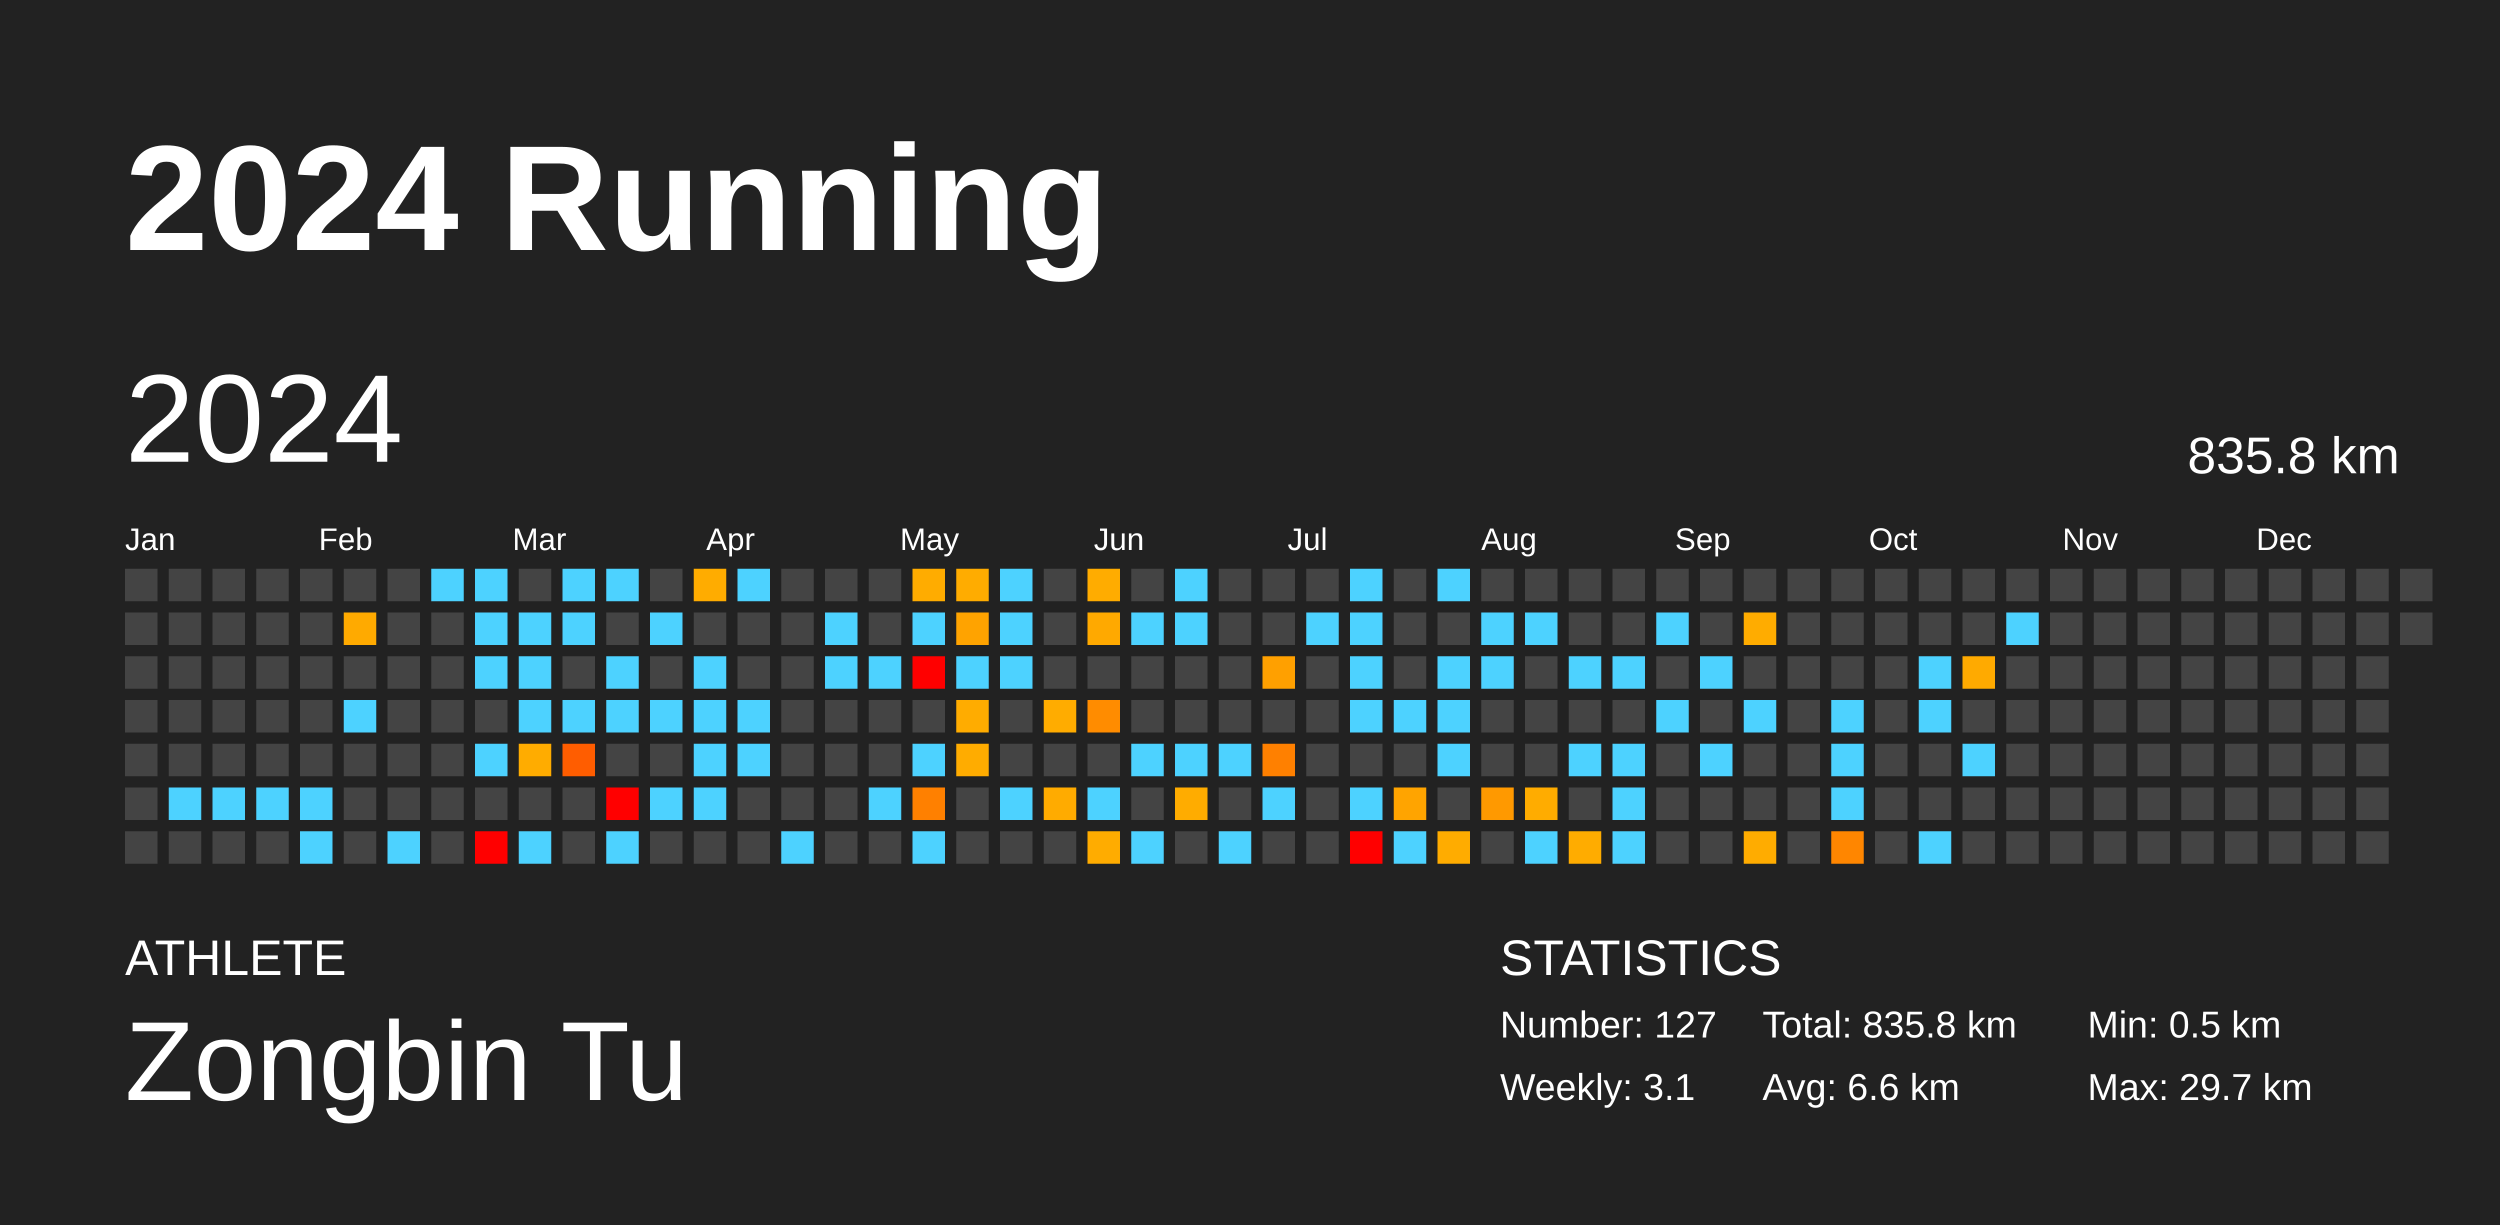
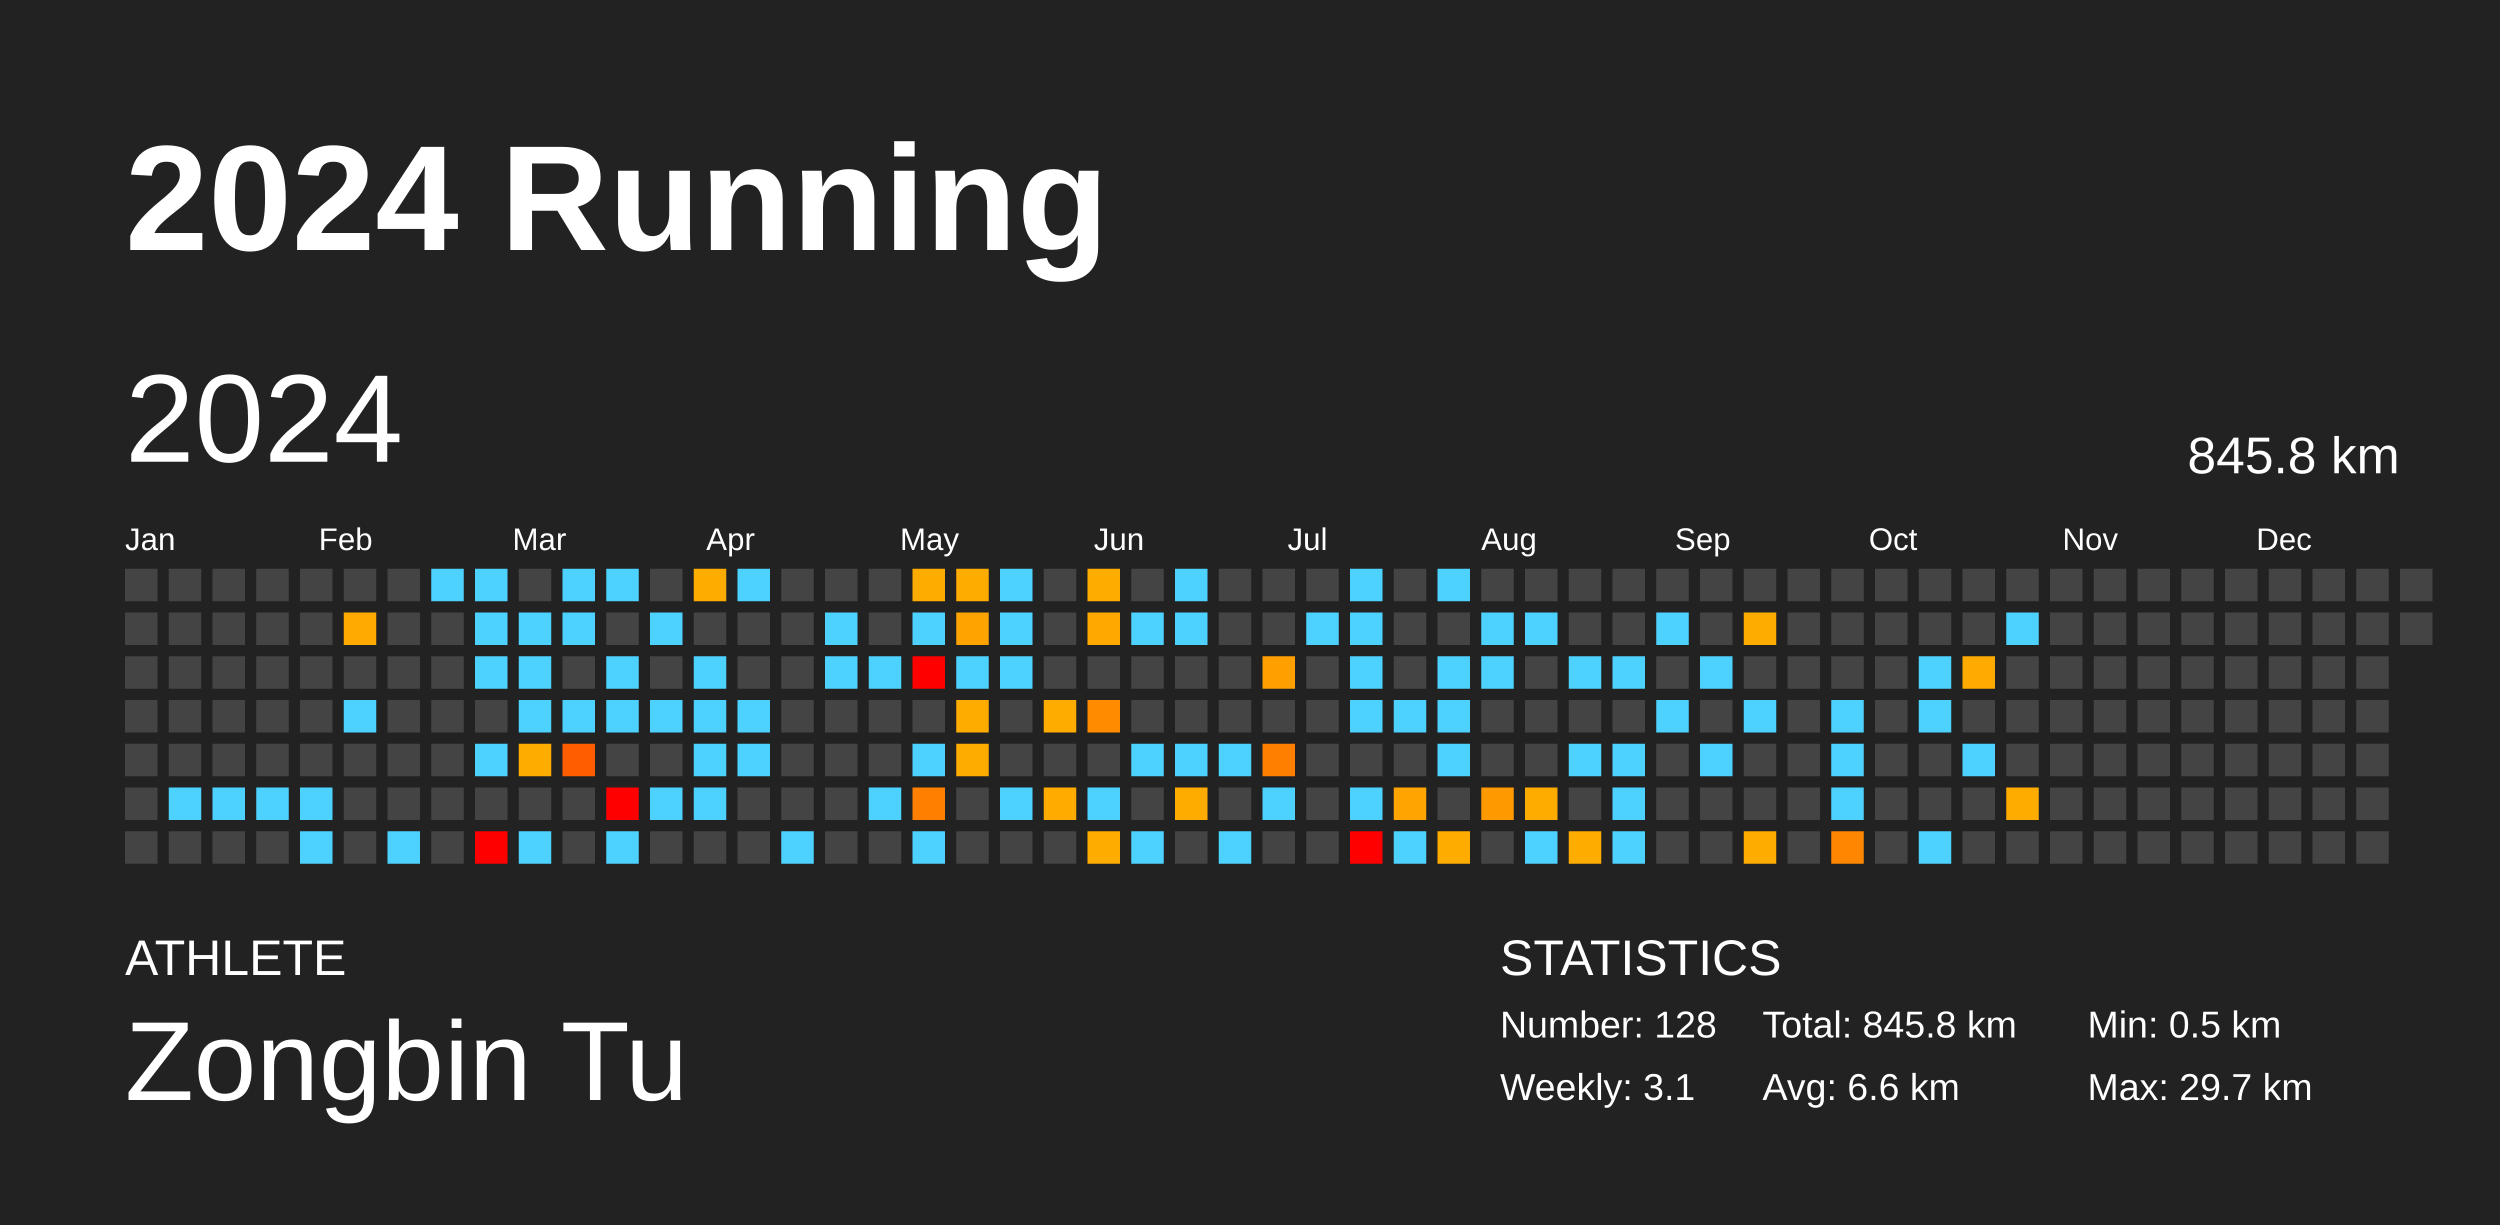
<svg xmlns="http://www.w3.org/2000/svg" baseProfile="full" height="98mm" version="1.1" viewBox="0,0,200,98" width="200mm">
  <defs />
  <rect fill="#222222" height="98" width="200" x="0" y="0" />
  <text fill="#FFFFFF" style="font-size:12px; font-family:Arial; font-weight:bold;" x="10" y="20">2024 Running</text>
  <text fill="#FFFFFF" style="font-size:4px; font-family:Arial" x="10" y="78">ATHLETE</text>
  <text fill="#FFFFFF" style="font-size:9px; font-family:Arial" x="10" y="88">Zongbin Tu</text>
  <text fill="#FFFFFF" style="font-size:4px; font-family:Arial" x="120" y="78">STATISTICS</text>
-   <text fill="#FFFFFF" style="font-size:3px; font-family:Arial" x="120" y="83">Number: 127</text>
+   <text fill="#FFFFFF" style="font-size:3px; font-family:Arial" x="120" y="83">Number: 128</text>
  <text fill="#FFFFFF" style="font-size:3px; font-family:Arial" x="120" y="88">Weekly: 3.1</text>
-   <text fill="#FFFFFF" style="font-size:3px; font-family:Arial" x="141" y="83">Total: 835.8 km</text>
+   <text fill="#FFFFFF" style="font-size:3px; font-family:Arial" x="141" y="83">Total: 845.8 km</text>
  <text fill="#FFFFFF" style="font-size:3px; font-family:Arial" x="141" y="88">Avg: 6.6 km</text>
  <text fill="#FFFFFF" style="font-size:3px; font-family:Arial" x="167" y="83">Min: 0.5 km</text>
  <text fill="#FFFFFF" style="font-size:3px; font-family:Arial" x="167" y="88">Max: 29.7 km</text>
  <text dominant-baseline="hanging" fill="#FFFFFF" style="font-size:10.0px; font-family:Arial;" x="10" y="30">2024</text>
-   <text dominant-baseline="hanging" fill="#FFFFFF" style="font-size:4.125px; font-family:Arial;" x="175" y="35">835.8 km</text>
+   <text dominant-baseline="hanging" fill="#FFFFFF" style="font-size:4.125px; font-family:Arial;" x="175" y="35">845.8 km</text>
  <text fill="#FFFFFF" style="font-size:2.5px; font-family:Arial" x="10.0" y="44">Jan</text>
  <text fill="#FFFFFF" style="font-size:2.5px; font-family:Arial" x="25.5" y="44">Feb</text>
  <text fill="#FFFFFF" style="font-size:2.5px; font-family:Arial" x="41.0" y="44">Mar</text>
  <text fill="#FFFFFF" style="font-size:2.5px; font-family:Arial" x="56.5" y="44">Apr</text>
  <text fill="#FFFFFF" style="font-size:2.5px; font-family:Arial" x="72.0" y="44">May</text>
  <text fill="#FFFFFF" style="font-size:2.5px; font-family:Arial" x="87.5" y="44">Jun</text>
  <text fill="#FFFFFF" style="font-size:2.5px; font-family:Arial" x="103.0" y="44">Jul</text>
  <text fill="#FFFFFF" style="font-size:2.5px; font-family:Arial" x="118.5" y="44">Aug</text>
  <text fill="#FFFFFF" style="font-size:2.5px; font-family:Arial" x="134.0" y="44">Sep</text>
  <text fill="#FFFFFF" style="font-size:2.5px; font-family:Arial" x="149.5" y="44">Oct</text>
  <text fill="#FFFFFF" style="font-size:2.5px; font-family:Arial" x="165.0" y="44">Nov</text>
  <text fill="#FFFFFF" style="font-size:2.5px; font-family:Arial" x="180.5" y="44">Dec</text>
  <rect fill="#444444" height="2.6" width="2.6" x="10.0" y="45.5" />
  <rect fill="#444444" height="2.6" width="2.6" x="10.0" y="49.0" />
  <rect fill="#444444" height="2.6" width="2.6" x="10.0" y="52.5" />
  <rect fill="#444444" height="2.6" width="2.6" x="10.0" y="56.0" />
  <rect fill="#444444" height="2.6" width="2.6" x="10.0" y="59.5" />
  <rect fill="#444444" height="2.6" width="2.6" x="10.0" y="63.0" />
  <rect fill="#444444" height="2.6" width="2.6" x="10.0" y="66.5" />
  <rect fill="#444444" height="2.6" width="2.6" x="13.5" y="45.5" />
  <rect fill="#444444" height="2.6" width="2.6" x="13.5" y="49.0" />
  <rect fill="#444444" height="2.6" width="2.6" x="13.5" y="52.5" />
  <rect fill="#444444" height="2.6" width="2.6" x="13.5" y="56.0" />
  <rect fill="#444444" height="2.6" width="2.6" x="13.5" y="59.5" />
  <rect fill="#4dd2ff" height="2.6" width="2.6" x="13.5" y="63.0" />
  <rect fill="#444444" height="2.6" width="2.6" x="13.5" y="66.5" />
  <rect fill="#444444" height="2.6" width="2.6" x="17.0" y="45.5" />
  <rect fill="#444444" height="2.6" width="2.6" x="17.0" y="49.0" />
  <rect fill="#444444" height="2.6" width="2.6" x="17.0" y="52.5" />
  <rect fill="#444444" height="2.6" width="2.6" x="17.0" y="56.0" />
  <rect fill="#444444" height="2.6" width="2.6" x="17.0" y="59.5" />
  <rect fill="#4dd2ff" height="2.6" width="2.6" x="17.0" y="63.0" />
  <rect fill="#444444" height="2.6" width="2.6" x="17.0" y="66.5" />
  <rect fill="#444444" height="2.6" width="2.6" x="20.5" y="45.5" />
  <rect fill="#444444" height="2.6" width="2.6" x="20.5" y="49.0" />
  <rect fill="#444444" height="2.6" width="2.6" x="20.5" y="52.5" />
  <rect fill="#444444" height="2.6" width="2.6" x="20.5" y="56.0" />
  <rect fill="#444444" height="2.6" width="2.6" x="20.5" y="59.5" />
  <rect fill="#4dd2ff" height="2.6" width="2.6" x="20.5" y="63.0" />
  <rect fill="#444444" height="2.6" width="2.6" x="20.5" y="66.5" />
  <rect fill="#444444" height="2.6" width="2.6" x="24.0" y="45.5" />
  <rect fill="#444444" height="2.6" width="2.6" x="24.0" y="49.0" />
  <rect fill="#444444" height="2.6" width="2.6" x="24.0" y="52.5" />
  <rect fill="#444444" height="2.6" width="2.6" x="24.0" y="56.0" />
  <rect fill="#444444" height="2.6" width="2.6" x="24.0" y="59.5" />
  <rect fill="#4dd2ff" height="2.6" width="2.6" x="24.0" y="63.0" />
  <rect fill="#4dd2ff" height="2.6" width="2.6" x="24.0" y="66.5" />
  <rect fill="#444444" height="2.6" width="2.6" x="27.5" y="45.5" />
  <rect fill="#ffaa00" height="2.6" width="2.6" x="27.5" y="49.0" />
  <rect fill="#444444" height="2.6" width="2.6" x="27.5" y="52.5" />
  <rect fill="#4dd2ff" height="2.6" width="2.6" x="27.5" y="56.0" />
  <rect fill="#444444" height="2.6" width="2.6" x="27.5" y="59.5" />
  <rect fill="#444444" height="2.6" width="2.6" x="27.5" y="63.0" />
  <rect fill="#444444" height="2.6" width="2.6" x="27.5" y="66.5" />
  <rect fill="#444444" height="2.6" width="2.6" x="31.0" y="45.5" />
  <rect fill="#444444" height="2.6" width="2.6" x="31.0" y="49.0" />
  <rect fill="#444444" height="2.6" width="2.6" x="31.0" y="52.5" />
  <rect fill="#444444" height="2.6" width="2.6" x="31.0" y="56.0" />
  <rect fill="#444444" height="2.6" width="2.6" x="31.0" y="59.5" />
  <rect fill="#444444" height="2.6" width="2.6" x="31.0" y="63.0" />
  <rect fill="#4dd2ff" height="2.6" width="2.6" x="31.0" y="66.5" />
  <rect fill="#4dd2ff" height="2.6" width="2.6" x="34.5" y="45.5" />
  <rect fill="#444444" height="2.6" width="2.6" x="34.5" y="49.0" />
  <rect fill="#444444" height="2.6" width="2.6" x="34.5" y="52.5" />
  <rect fill="#444444" height="2.6" width="2.6" x="34.5" y="56.0" />
  <rect fill="#444444" height="2.6" width="2.6" x="34.5" y="59.5" />
  <rect fill="#444444" height="2.6" width="2.6" x="34.5" y="63.0" />
  <rect fill="#444444" height="2.6" width="2.6" x="34.5" y="66.5" />
  <rect fill="#4dd2ff" height="2.6" width="2.6" x="38.0" y="45.5" />
  <rect fill="#4dd2ff" height="2.6" width="2.6" x="38.0" y="49.0" />
  <rect fill="#4dd2ff" height="2.6" width="2.6" x="38.0" y="52.5" />
  <rect fill="#444444" height="2.6" width="2.6" x="38.0" y="56.0" />
  <rect fill="#4dd2ff" height="2.6" width="2.6" x="38.0" y="59.5" />
  <rect fill="#444444" height="2.6" width="2.6" x="38.0" y="63.0" />
  <rect fill="red" height="2.6" width="2.6" x="38.0" y="66.5" />
  <rect fill="#444444" height="2.6" width="2.6" x="41.5" y="45.5" />
  <rect fill="#4dd2ff" height="2.6" width="2.6" x="41.5" y="49.0" />
  <rect fill="#4dd2ff" height="2.6" width="2.6" x="41.5" y="52.5" />
  <rect fill="#4dd2ff" height="2.6" width="2.6" x="41.5" y="56.0" />
  <rect fill="#ffac00" height="2.6" width="2.6" x="41.5" y="59.5" />
  <rect fill="#444444" height="2.6" width="2.6" x="41.5" y="63.0" />
  <rect fill="#4dd2ff" height="2.6" width="2.6" x="41.5" y="66.5" />
  <rect fill="#4dd2ff" height="2.6" width="2.6" x="45.0" y="45.5" />
  <rect fill="#4dd2ff" height="2.6" width="2.6" x="45.0" y="49.0" />
  <rect fill="#444444" height="2.6" width="2.6" x="45.0" y="52.5" />
  <rect fill="#4dd2ff" height="2.6" width="2.6" x="45.0" y="56.0" />
  <rect fill="#ff5d00" height="2.6" width="2.6" x="45.0" y="59.5" />
  <rect fill="#444444" height="2.6" width="2.6" x="45.0" y="63.0" />
  <rect fill="#444444" height="2.6" width="2.6" x="45.0" y="66.5" />
  <rect fill="#4dd2ff" height="2.6" width="2.6" x="48.5" y="45.5" />
  <rect fill="#444444" height="2.6" width="2.6" x="48.5" y="49.0" />
  <rect fill="#4dd2ff" height="2.6" width="2.6" x="48.5" y="52.5" />
  <rect fill="#4dd2ff" height="2.6" width="2.6" x="48.5" y="56.0" />
  <rect fill="#444444" height="2.6" width="2.6" x="48.5" y="59.5" />
  <rect fill="red" height="2.6" width="2.6" x="48.5" y="63.0" />
  <rect fill="#4dd2ff" height="2.6" width="2.6" x="48.5" y="66.5" />
  <rect fill="#444444" height="2.6" width="2.6" x="52.0" y="45.5" />
  <rect fill="#4dd2ff" height="2.6" width="2.6" x="52.0" y="49.0" />
  <rect fill="#444444" height="2.6" width="2.6" x="52.0" y="52.5" />
  <rect fill="#4dd2ff" height="2.6" width="2.6" x="52.0" y="56.0" />
  <rect fill="#444444" height="2.6" width="2.6" x="52.0" y="59.5" />
  <rect fill="#4dd2ff" height="2.6" width="2.6" x="52.0" y="63.0" />
  <rect fill="#444444" height="2.6" width="2.6" x="52.0" y="66.5" />
  <rect fill="#ffac00" height="2.6" width="2.6" x="55.5" y="45.5" />
  <rect fill="#444444" height="2.6" width="2.6" x="55.5" y="49.0" />
  <rect fill="#4dd2ff" height="2.6" width="2.6" x="55.5" y="52.5" />
  <rect fill="#4dd2ff" height="2.6" width="2.6" x="55.5" y="56.0" />
  <rect fill="#4dd2ff" height="2.6" width="2.6" x="55.5" y="59.5" />
  <rect fill="#4dd2ff" height="2.6" width="2.6" x="55.5" y="63.0" />
  <rect fill="#444444" height="2.6" width="2.6" x="55.5" y="66.5" />
  <rect fill="#4dd2ff" height="2.6" width="2.6" x="59.0" y="45.5" />
  <rect fill="#444444" height="2.6" width="2.6" x="59.0" y="49.0" />
  <rect fill="#444444" height="2.6" width="2.6" x="59.0" y="52.5" />
  <rect fill="#4dd2ff" height="2.6" width="2.6" x="59.0" y="56.0" />
  <rect fill="#4dd2ff" height="2.6" width="2.6" x="59.0" y="59.5" />
  <rect fill="#444444" height="2.6" width="2.6" x="59.0" y="63.0" />
  <rect fill="#444444" height="2.6" width="2.6" x="59.0" y="66.5" />
  <rect fill="#444444" height="2.6" width="2.6" x="62.5" y="45.5" />
  <rect fill="#444444" height="2.6" width="2.6" x="62.5" y="49.0" />
  <rect fill="#444444" height="2.6" width="2.6" x="62.5" y="52.5" />
  <rect fill="#444444" height="2.6" width="2.6" x="62.5" y="56.0" />
  <rect fill="#444444" height="2.6" width="2.6" x="62.5" y="59.5" />
  <rect fill="#444444" height="2.6" width="2.6" x="62.5" y="63.0" />
  <rect fill="#4dd2ff" height="2.6" width="2.6" x="62.5" y="66.5" />
  <rect fill="#444444" height="2.6" width="2.6" x="66.0" y="45.5" />
  <rect fill="#4dd2ff" height="2.6" width="2.6" x="66.0" y="49.0" />
  <rect fill="#4dd2ff" height="2.6" width="2.6" x="66.0" y="52.5" />
  <rect fill="#444444" height="2.6" width="2.6" x="66.0" y="56.0" />
  <rect fill="#444444" height="2.6" width="2.6" x="66.0" y="59.5" />
  <rect fill="#444444" height="2.6" width="2.6" x="66.0" y="63.0" />
  <rect fill="#444444" height="2.6" width="2.6" x="66.0" y="66.5" />
  <rect fill="#444444" height="2.6" width="2.6" x="69.5" y="45.5" />
  <rect fill="#444444" height="2.6" width="2.6" x="69.5" y="49.0" />
  <rect fill="#4dd2ff" height="2.6" width="2.6" x="69.5" y="52.5" />
  <rect fill="#444444" height="2.6" width="2.6" x="69.5" y="56.0" />
  <rect fill="#444444" height="2.6" width="2.6" x="69.5" y="59.5" />
  <rect fill="#4dd2ff" height="2.6" width="2.6" x="69.5" y="63.0" />
  <rect fill="#444444" height="2.6" width="2.6" x="69.5" y="66.5" />
  <rect fill="#ffac00" height="2.6" width="2.6" x="73.0" y="45.5" />
  <rect fill="#4dd2ff" height="2.6" width="2.6" x="73.0" y="49.0" />
  <rect fill="red" height="2.6" width="2.6" x="73.0" y="52.5" />
  <rect fill="#444444" height="2.6" width="2.6" x="73.0" y="56.0" />
  <rect fill="#4dd2ff" height="2.6" width="2.6" x="73.0" y="59.5" />
  <rect fill="#ff8000" height="2.6" width="2.6" x="73.0" y="63.0" />
  <rect fill="#4dd2ff" height="2.6" width="2.6" x="73.0" y="66.5" />
  <rect fill="#ffac00" height="2.6" width="2.6" x="76.5" y="45.5" />
  <rect fill="#ffa300" height="2.6" width="2.6" x="76.5" y="49.0" />
  <rect fill="#4dd2ff" height="2.6" width="2.6" x="76.5" y="52.5" />
  <rect fill="#ffac00" height="2.6" width="2.6" x="76.5" y="56.0" />
  <rect fill="#ffac00" height="2.6" width="2.6" x="76.5" y="59.5" />
  <rect fill="#444444" height="2.6" width="2.6" x="76.5" y="63.0" />
  <rect fill="#444444" height="2.6" width="2.6" x="76.5" y="66.5" />
  <rect fill="#4dd2ff" height="2.6" width="2.6" x="80.0" y="45.5" />
  <rect fill="#4dd2ff" height="2.6" width="2.6" x="80.0" y="49.0" />
  <rect fill="#4dd2ff" height="2.6" width="2.6" x="80.0" y="52.5" />
  <rect fill="#444444" height="2.6" width="2.6" x="80.0" y="56.0" />
  <rect fill="#444444" height="2.6" width="2.6" x="80.0" y="59.5" />
  <rect fill="#4dd2ff" height="2.6" width="2.6" x="80.0" y="63.0" />
  <rect fill="#444444" height="2.6" width="2.6" x="80.0" y="66.5" />
  <rect fill="#444444" height="2.6" width="2.6" x="83.5" y="45.5" />
  <rect fill="#444444" height="2.6" width="2.6" x="83.5" y="49.0" />
  <rect fill="#444444" height="2.6" width="2.6" x="83.5" y="52.5" />
  <rect fill="#ffac00" height="2.6" width="2.6" x="83.5" y="56.0" />
  <rect fill="#444444" height="2.6" width="2.6" x="83.5" y="59.5" />
  <rect fill="#ffab00" height="2.6" width="2.6" x="83.5" y="63.0" />
  <rect fill="#444444" height="2.6" width="2.6" x="83.5" y="66.5" />
  <rect fill="#ffac00" height="2.6" width="2.6" x="87.0" y="45.5" />
  <rect fill="#ffa900" height="2.6" width="2.6" x="87.0" y="49.0" />
  <rect fill="#444444" height="2.6" width="2.6" x="87.0" y="52.5" />
  <rect fill="#ff8c00" height="2.6" width="2.6" x="87.0" y="56.0" />
  <rect fill="#444444" height="2.6" width="2.6" x="87.0" y="59.5" />
  <rect fill="#4dd2ff" height="2.6" width="2.6" x="87.0" y="63.0" />
  <rect fill="#ffac00" height="2.6" width="2.6" x="87.0" y="66.5" />
  <rect fill="#444444" height="2.6" width="2.6" x="90.5" y="45.5" />
  <rect fill="#4dd2ff" height="2.6" width="2.6" x="90.5" y="49.0" />
  <rect fill="#444444" height="2.6" width="2.6" x="90.5" y="52.5" />
  <rect fill="#444444" height="2.6" width="2.6" x="90.5" y="56.0" />
  <rect fill="#4dd2ff" height="2.6" width="2.6" x="90.5" y="59.5" />
  <rect fill="#444444" height="2.6" width="2.6" x="90.5" y="63.0" />
  <rect fill="#4dd2ff" height="2.6" width="2.6" x="90.5" y="66.5" />
  <rect fill="#4dd2ff" height="2.6" width="2.6" x="94.0" y="45.5" />
  <rect fill="#4dd2ff" height="2.6" width="2.6" x="94.0" y="49.0" />
  <rect fill="#444444" height="2.6" width="2.6" x="94.0" y="52.5" />
  <rect fill="#444444" height="2.6" width="2.6" x="94.0" y="56.0" />
  <rect fill="#4dd2ff" height="2.6" width="2.6" x="94.0" y="59.5" />
  <rect fill="#ffac00" height="2.6" width="2.6" x="94.0" y="63.0" />
  <rect fill="#444444" height="2.6" width="2.6" x="94.0" y="66.5" />
  <rect fill="#444444" height="2.6" width="2.6" x="97.5" y="45.5" />
  <rect fill="#444444" height="2.6" width="2.6" x="97.5" y="49.0" />
  <rect fill="#444444" height="2.6" width="2.6" x="97.5" y="52.5" />
  <rect fill="#444444" height="2.6" width="2.6" x="97.5" y="56.0" />
  <rect fill="#4dd2ff" height="2.6" width="2.6" x="97.5" y="59.5" />
  <rect fill="#444444" height="2.6" width="2.6" x="97.5" y="63.0" />
  <rect fill="#4dd2ff" height="2.6" width="2.6" x="97.5" y="66.5" />
  <rect fill="#444444" height="2.6" width="2.6" x="101.0" y="45.5" />
  <rect fill="#444444" height="2.6" width="2.6" x="101.0" y="49.0" />
  <rect fill="#ffa000" height="2.6" width="2.6" x="101.0" y="52.5" />
  <rect fill="#444444" height="2.6" width="2.6" x="101.0" y="56.0" />
  <rect fill="#ff8000" height="2.6" width="2.6" x="101.0" y="59.5" />
  <rect fill="#4dd2ff" height="2.6" width="2.6" x="101.0" y="63.0" />
  <rect fill="#444444" height="2.6" width="2.6" x="101.0" y="66.5" />
  <rect fill="#444444" height="2.6" width="2.6" x="104.5" y="45.5" />
  <rect fill="#4dd2ff" height="2.6" width="2.6" x="104.5" y="49.0" />
  <rect fill="#444444" height="2.6" width="2.6" x="104.5" y="52.5" />
  <rect fill="#444444" height="2.6" width="2.6" x="104.5" y="56.0" />
  <rect fill="#444444" height="2.6" width="2.6" x="104.5" y="59.5" />
  <rect fill="#444444" height="2.6" width="2.6" x="104.5" y="63.0" />
  <rect fill="#444444" height="2.6" width="2.6" x="104.5" y="66.5" />
  <rect fill="#4dd2ff" height="2.6" width="2.6" x="108.0" y="45.5" />
  <rect fill="#4dd2ff" height="2.6" width="2.6" x="108.0" y="49.0" />
  <rect fill="#4dd2ff" height="2.6" width="2.6" x="108.0" y="52.5" />
  <rect fill="#4dd2ff" height="2.6" width="2.6" x="108.0" y="56.0" />
  <rect fill="#444444" height="2.6" width="2.6" x="108.0" y="59.5" />
  <rect fill="#4dd2ff" height="2.6" width="2.6" x="108.0" y="63.0" />
  <rect fill="red" height="2.6" width="2.6" x="108.0" y="66.5" />
  <rect fill="#444444" height="2.6" width="2.6" x="111.5" y="45.5" />
  <rect fill="#444444" height="2.6" width="2.6" x="111.5" y="49.0" />
  <rect fill="#444444" height="2.6" width="2.6" x="111.5" y="52.5" />
  <rect fill="#4dd2ff" height="2.6" width="2.6" x="111.5" y="56.0" />
  <rect fill="#444444" height="2.6" width="2.6" x="111.5" y="59.5" />
  <rect fill="#ffa400" height="2.6" width="2.6" x="111.5" y="63.0" />
  <rect fill="#4dd2ff" height="2.6" width="2.6" x="111.5" y="66.5" />
  <rect fill="#4dd2ff" height="2.6" width="2.6" x="115.0" y="45.5" />
  <rect fill="#444444" height="2.6" width="2.6" x="115.0" y="49.0" />
  <rect fill="#4dd2ff" height="2.6" width="2.6" x="115.0" y="52.5" />
  <rect fill="#4dd2ff" height="2.6" width="2.6" x="115.0" y="56.0" />
  <rect fill="#4dd2ff" height="2.6" width="2.6" x="115.0" y="59.5" />
  <rect fill="#444444" height="2.6" width="2.6" x="115.0" y="63.0" />
  <rect fill="#ffac00" height="2.6" width="2.6" x="115.0" y="66.5" />
  <rect fill="#444444" height="2.6" width="2.6" x="118.5" y="45.5" />
  <rect fill="#4dd2ff" height="2.6" width="2.6" x="118.5" y="49.0" />
  <rect fill="#4dd2ff" height="2.6" width="2.6" x="118.5" y="52.5" />
  <rect fill="#444444" height="2.6" width="2.6" x="118.5" y="56.0" />
  <rect fill="#444444" height="2.6" width="2.6" x="118.5" y="59.5" />
  <rect fill="#ff9900" height="2.6" width="2.6" x="118.5" y="63.0" />
  <rect fill="#444444" height="2.6" width="2.6" x="118.5" y="66.5" />
  <rect fill="#444444" height="2.6" width="2.6" x="122.0" y="45.5" />
  <rect fill="#4dd2ff" height="2.6" width="2.6" x="122.0" y="49.0" />
  <rect fill="#444444" height="2.6" width="2.6" x="122.0" y="52.5" />
  <rect fill="#444444" height="2.6" width="2.6" x="122.0" y="56.0" />
  <rect fill="#444444" height="2.6" width="2.6" x="122.0" y="59.5" />
  <rect fill="#ffac00" height="2.6" width="2.6" x="122.0" y="63.0" />
  <rect fill="#4dd2ff" height="2.6" width="2.6" x="122.0" y="66.5" />
  <rect fill="#444444" height="2.6" width="2.6" x="125.5" y="45.5" />
  <rect fill="#444444" height="2.6" width="2.6" x="125.5" y="49.0" />
  <rect fill="#4dd2ff" height="2.6" width="2.6" x="125.5" y="52.5" />
  <rect fill="#444444" height="2.6" width="2.6" x="125.5" y="56.0" />
  <rect fill="#4dd2ff" height="2.6" width="2.6" x="125.5" y="59.5" />
  <rect fill="#444444" height="2.6" width="2.6" x="125.5" y="63.0" />
  <rect fill="#ffac00" height="2.6" width="2.6" x="125.5" y="66.5" />
  <rect fill="#444444" height="2.6" width="2.6" x="129.0" y="45.5" />
  <rect fill="#444444" height="2.6" width="2.6" x="129.0" y="49.0" />
  <rect fill="#4dd2ff" height="2.6" width="2.6" x="129.0" y="52.5" />
  <rect fill="#444444" height="2.6" width="2.6" x="129.0" y="56.0" />
  <rect fill="#4dd2ff" height="2.6" width="2.6" x="129.0" y="59.5" />
  <rect fill="#4dd2ff" height="2.6" width="2.6" x="129.0" y="63.0" />
  <rect fill="#4dd2ff" height="2.6" width="2.6" x="129.0" y="66.5" />
  <rect fill="#444444" height="2.6" width="2.6" x="132.5" y="45.5" />
  <rect fill="#4dd2ff" height="2.6" width="2.6" x="132.5" y="49.0" />
  <rect fill="#444444" height="2.6" width="2.6" x="132.5" y="52.5" />
  <rect fill="#4dd2ff" height="2.6" width="2.6" x="132.5" y="56.0" />
  <rect fill="#444444" height="2.6" width="2.6" x="132.5" y="59.5" />
  <rect fill="#444444" height="2.6" width="2.6" x="132.5" y="63.0" />
  <rect fill="#444444" height="2.6" width="2.6" x="132.5" y="66.5" />
  <rect fill="#444444" height="2.6" width="2.6" x="136.0" y="45.5" />
  <rect fill="#444444" height="2.6" width="2.6" x="136.0" y="49.0" />
  <rect fill="#4dd2ff" height="2.6" width="2.6" x="136.0" y="52.5" />
  <rect fill="#444444" height="2.6" width="2.6" x="136.0" y="56.0" />
  <rect fill="#4dd2ff" height="2.6" width="2.6" x="136.0" y="59.5" />
  <rect fill="#444444" height="2.6" width="2.6" x="136.0" y="63.0" />
  <rect fill="#444444" height="2.6" width="2.6" x="136.0" y="66.5" />
  <rect fill="#444444" height="2.6" width="2.6" x="139.5" y="45.5" />
  <rect fill="#ffac00" height="2.6" width="2.6" x="139.5" y="49.0" />
  <rect fill="#444444" height="2.6" width="2.6" x="139.5" y="52.5" />
  <rect fill="#4dd2ff" height="2.6" width="2.6" x="139.5" y="56.0" />
  <rect fill="#444444" height="2.6" width="2.6" x="139.5" y="59.5" />
  <rect fill="#444444" height="2.6" width="2.6" x="139.5" y="63.0" />
  <rect fill="#ffac00" height="2.6" width="2.6" x="139.5" y="66.5" />
  <rect fill="#444444" height="2.6" width="2.6" x="143.0" y="45.5" />
  <rect fill="#444444" height="2.6" width="2.6" x="143.0" y="49.0" />
  <rect fill="#444444" height="2.6" width="2.6" x="143.0" y="52.5" />
  <rect fill="#444444" height="2.6" width="2.6" x="143.0" y="56.0" />
  <rect fill="#444444" height="2.6" width="2.6" x="143.0" y="59.5" />
  <rect fill="#444444" height="2.6" width="2.6" x="143.0" y="63.0" />
  <rect fill="#444444" height="2.6" width="2.6" x="143.0" y="66.5" />
  <rect fill="#444444" height="2.6" width="2.6" x="146.5" y="45.5" />
  <rect fill="#444444" height="2.6" width="2.6" x="146.5" y="49.0" />
  <rect fill="#444444" height="2.6" width="2.6" x="146.5" y="52.5" />
  <rect fill="#4dd2ff" height="2.6" width="2.6" x="146.5" y="56.0" />
  <rect fill="#4dd2ff" height="2.6" width="2.6" x="146.5" y="59.5" />
  <rect fill="#4dd2ff" height="2.6" width="2.6" x="146.5" y="63.0" />
  <rect fill="#ff8600" height="2.6" width="2.6" x="146.5" y="66.5" />
  <rect fill="#444444" height="2.6" width="2.6" x="150.0" y="45.5" />
  <rect fill="#444444" height="2.6" width="2.6" x="150.0" y="49.0" />
  <rect fill="#444444" height="2.6" width="2.6" x="150.0" y="52.5" />
  <rect fill="#444444" height="2.6" width="2.6" x="150.0" y="56.0" />
  <rect fill="#444444" height="2.6" width="2.6" x="150.0" y="59.5" />
  <rect fill="#444444" height="2.6" width="2.6" x="150.0" y="63.0" />
  <rect fill="#444444" height="2.6" width="2.6" x="150.0" y="66.5" />
  <rect fill="#444444" height="2.6" width="2.6" x="153.5" y="45.5" />
  <rect fill="#444444" height="2.6" width="2.6" x="153.5" y="49.0" />
  <rect fill="#4dd2ff" height="2.6" width="2.6" x="153.5" y="52.5" />
  <rect fill="#4dd2ff" height="2.6" width="2.6" x="153.5" y="56.0" />
  <rect fill="#444444" height="2.6" width="2.6" x="153.5" y="59.5" />
  <rect fill="#444444" height="2.6" width="2.6" x="153.5" y="63.0" />
  <rect fill="#4dd2ff" height="2.6" width="2.6" x="153.5" y="66.5" />
  <rect fill="#444444" height="2.6" width="2.6" x="157.0" y="45.5" />
  <rect fill="#444444" height="2.6" width="2.6" x="157.0" y="49.0" />
  <rect fill="#ffaa00" height="2.6" width="2.6" x="157.0" y="52.5" />
  <rect fill="#444444" height="2.6" width="2.6" x="157.0" y="56.0" />
  <rect fill="#4dd2ff" height="2.6" width="2.6" x="157.0" y="59.5" />
  <rect fill="#444444" height="2.6" width="2.6" x="157.0" y="63.0" />
  <rect fill="#444444" height="2.6" width="2.6" x="157.0" y="66.5" />
  <rect fill="#444444" height="2.6" width="2.6" x="160.5" y="45.5" />
  <rect fill="#4dd2ff" height="2.6" width="2.6" x="160.5" y="49.0" />
  <rect fill="#444444" height="2.6" width="2.6" x="160.5" y="52.5" />
  <rect fill="#444444" height="2.6" width="2.6" x="160.5" y="56.0" />
  <rect fill="#444444" height="2.6" width="2.6" x="160.5" y="59.5" />
-   <rect fill="#444444" height="2.6" width="2.6" x="160.5" y="63.0" />
+   <rect fill="#ffac00" height="2.6" width="2.6" x="160.5" y="63.0" />
  <rect fill="#444444" height="2.6" width="2.6" x="160.5" y="66.5" />
  <rect fill="#444444" height="2.6" width="2.6" x="164.0" y="45.5" />
  <rect fill="#444444" height="2.6" width="2.6" x="164.0" y="49.0" />
  <rect fill="#444444" height="2.6" width="2.6" x="164.0" y="52.5" />
  <rect fill="#444444" height="2.6" width="2.6" x="164.0" y="56.0" />
  <rect fill="#444444" height="2.6" width="2.6" x="164.0" y="59.5" />
  <rect fill="#444444" height="2.6" width="2.6" x="164.0" y="63.0" />
  <rect fill="#444444" height="2.6" width="2.6" x="164.0" y="66.5" />
  <rect fill="#444444" height="2.6" width="2.6" x="167.5" y="45.5" />
  <rect fill="#444444" height="2.6" width="2.6" x="167.5" y="49.0" />
  <rect fill="#444444" height="2.6" width="2.6" x="167.5" y="52.5" />
  <rect fill="#444444" height="2.6" width="2.6" x="167.5" y="56.0" />
  <rect fill="#444444" height="2.6" width="2.6" x="167.5" y="59.5" />
  <rect fill="#444444" height="2.6" width="2.6" x="167.5" y="63.0" />
  <rect fill="#444444" height="2.6" width="2.6" x="167.5" y="66.5" />
  <rect fill="#444444" height="2.6" width="2.6" x="171.0" y="45.5" />
  <rect fill="#444444" height="2.6" width="2.6" x="171.0" y="49.0" />
  <rect fill="#444444" height="2.6" width="2.6" x="171.0" y="52.5" />
  <rect fill="#444444" height="2.6" width="2.6" x="171.0" y="56.0" />
  <rect fill="#444444" height="2.6" width="2.6" x="171.0" y="59.5" />
  <rect fill="#444444" height="2.6" width="2.6" x="171.0" y="63.0" />
  <rect fill="#444444" height="2.6" width="2.6" x="171.0" y="66.5" />
  <rect fill="#444444" height="2.6" width="2.6" x="174.5" y="45.5" />
  <rect fill="#444444" height="2.6" width="2.6" x="174.5" y="49.0" />
  <rect fill="#444444" height="2.6" width="2.6" x="174.5" y="52.5" />
  <rect fill="#444444" height="2.6" width="2.6" x="174.5" y="56.0" />
  <rect fill="#444444" height="2.6" width="2.6" x="174.5" y="59.5" />
  <rect fill="#444444" height="2.6" width="2.6" x="174.5" y="63.0" />
  <rect fill="#444444" height="2.6" width="2.6" x="174.5" y="66.5" />
  <rect fill="#444444" height="2.6" width="2.6" x="178.0" y="45.5" />
  <rect fill="#444444" height="2.6" width="2.6" x="178.0" y="49.0" />
  <rect fill="#444444" height="2.6" width="2.6" x="178.0" y="52.5" />
  <rect fill="#444444" height="2.6" width="2.6" x="178.0" y="56.0" />
  <rect fill="#444444" height="2.6" width="2.6" x="178.0" y="59.5" />
  <rect fill="#444444" height="2.6" width="2.6" x="178.0" y="63.0" />
  <rect fill="#444444" height="2.6" width="2.6" x="178.0" y="66.5" />
  <rect fill="#444444" height="2.6" width="2.6" x="181.5" y="45.5" />
  <rect fill="#444444" height="2.6" width="2.6" x="181.5" y="49.0" />
  <rect fill="#444444" height="2.6" width="2.6" x="181.5" y="52.5" />
  <rect fill="#444444" height="2.6" width="2.6" x="181.5" y="56.0" />
  <rect fill="#444444" height="2.6" width="2.6" x="181.5" y="59.5" />
  <rect fill="#444444" height="2.6" width="2.6" x="181.5" y="63.0" />
  <rect fill="#444444" height="2.6" width="2.6" x="181.5" y="66.5" />
  <rect fill="#444444" height="2.6" width="2.6" x="185.0" y="45.5" />
  <rect fill="#444444" height="2.6" width="2.6" x="185.0" y="49.0" />
  <rect fill="#444444" height="2.6" width="2.6" x="185.0" y="52.5" />
  <rect fill="#444444" height="2.6" width="2.6" x="185.0" y="56.0" />
  <rect fill="#444444" height="2.6" width="2.6" x="185.0" y="59.5" />
  <rect fill="#444444" height="2.6" width="2.6" x="185.0" y="63.0" />
  <rect fill="#444444" height="2.6" width="2.6" x="185.0" y="66.5" />
  <rect fill="#444444" height="2.6" width="2.6" x="188.5" y="45.5" />
  <rect fill="#444444" height="2.6" width="2.6" x="188.5" y="49.0" />
  <rect fill="#444444" height="2.6" width="2.6" x="188.5" y="52.5" />
  <rect fill="#444444" height="2.6" width="2.6" x="188.5" y="56.0" />
  <rect fill="#444444" height="2.6" width="2.6" x="188.5" y="59.5" />
  <rect fill="#444444" height="2.6" width="2.6" x="188.5" y="63.0" />
  <rect fill="#444444" height="2.6" width="2.6" x="188.5" y="66.5" />
  <rect fill="#444444" height="2.6" width="2.6" x="192.0" y="45.5" />
  <rect fill="#444444" height="2.6" width="2.6" x="192.0" y="49.0" />
</svg>
